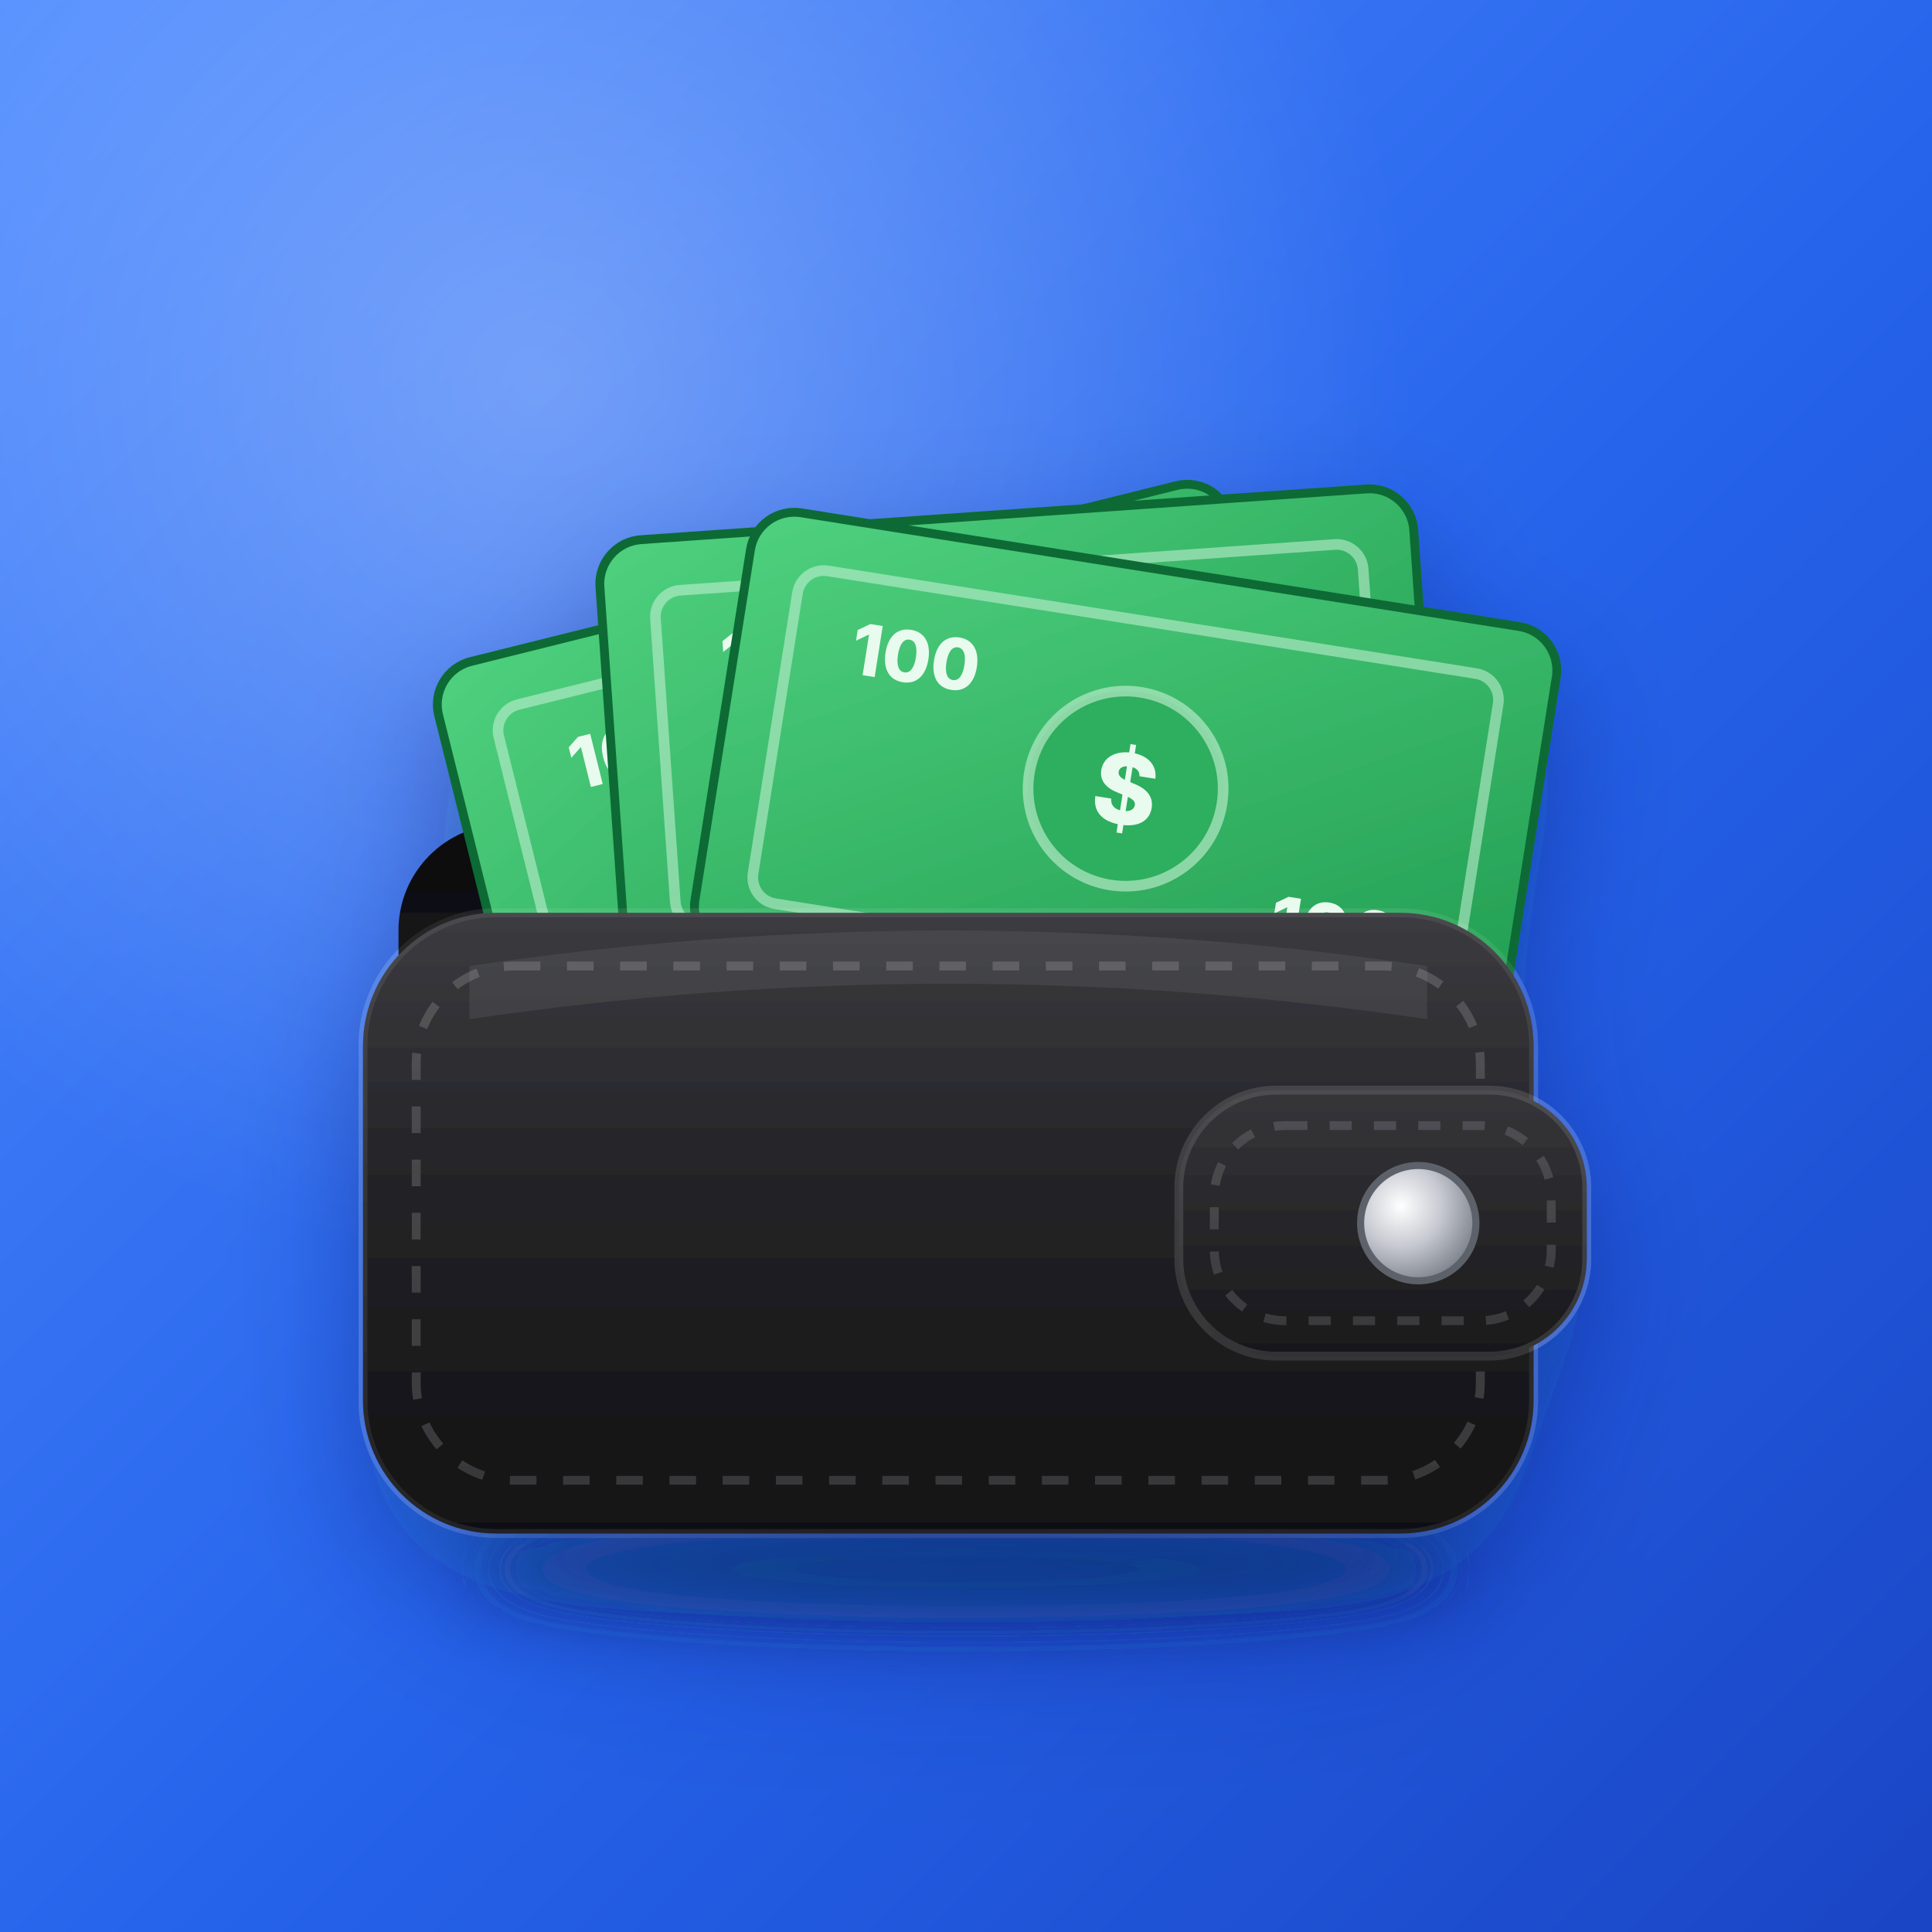
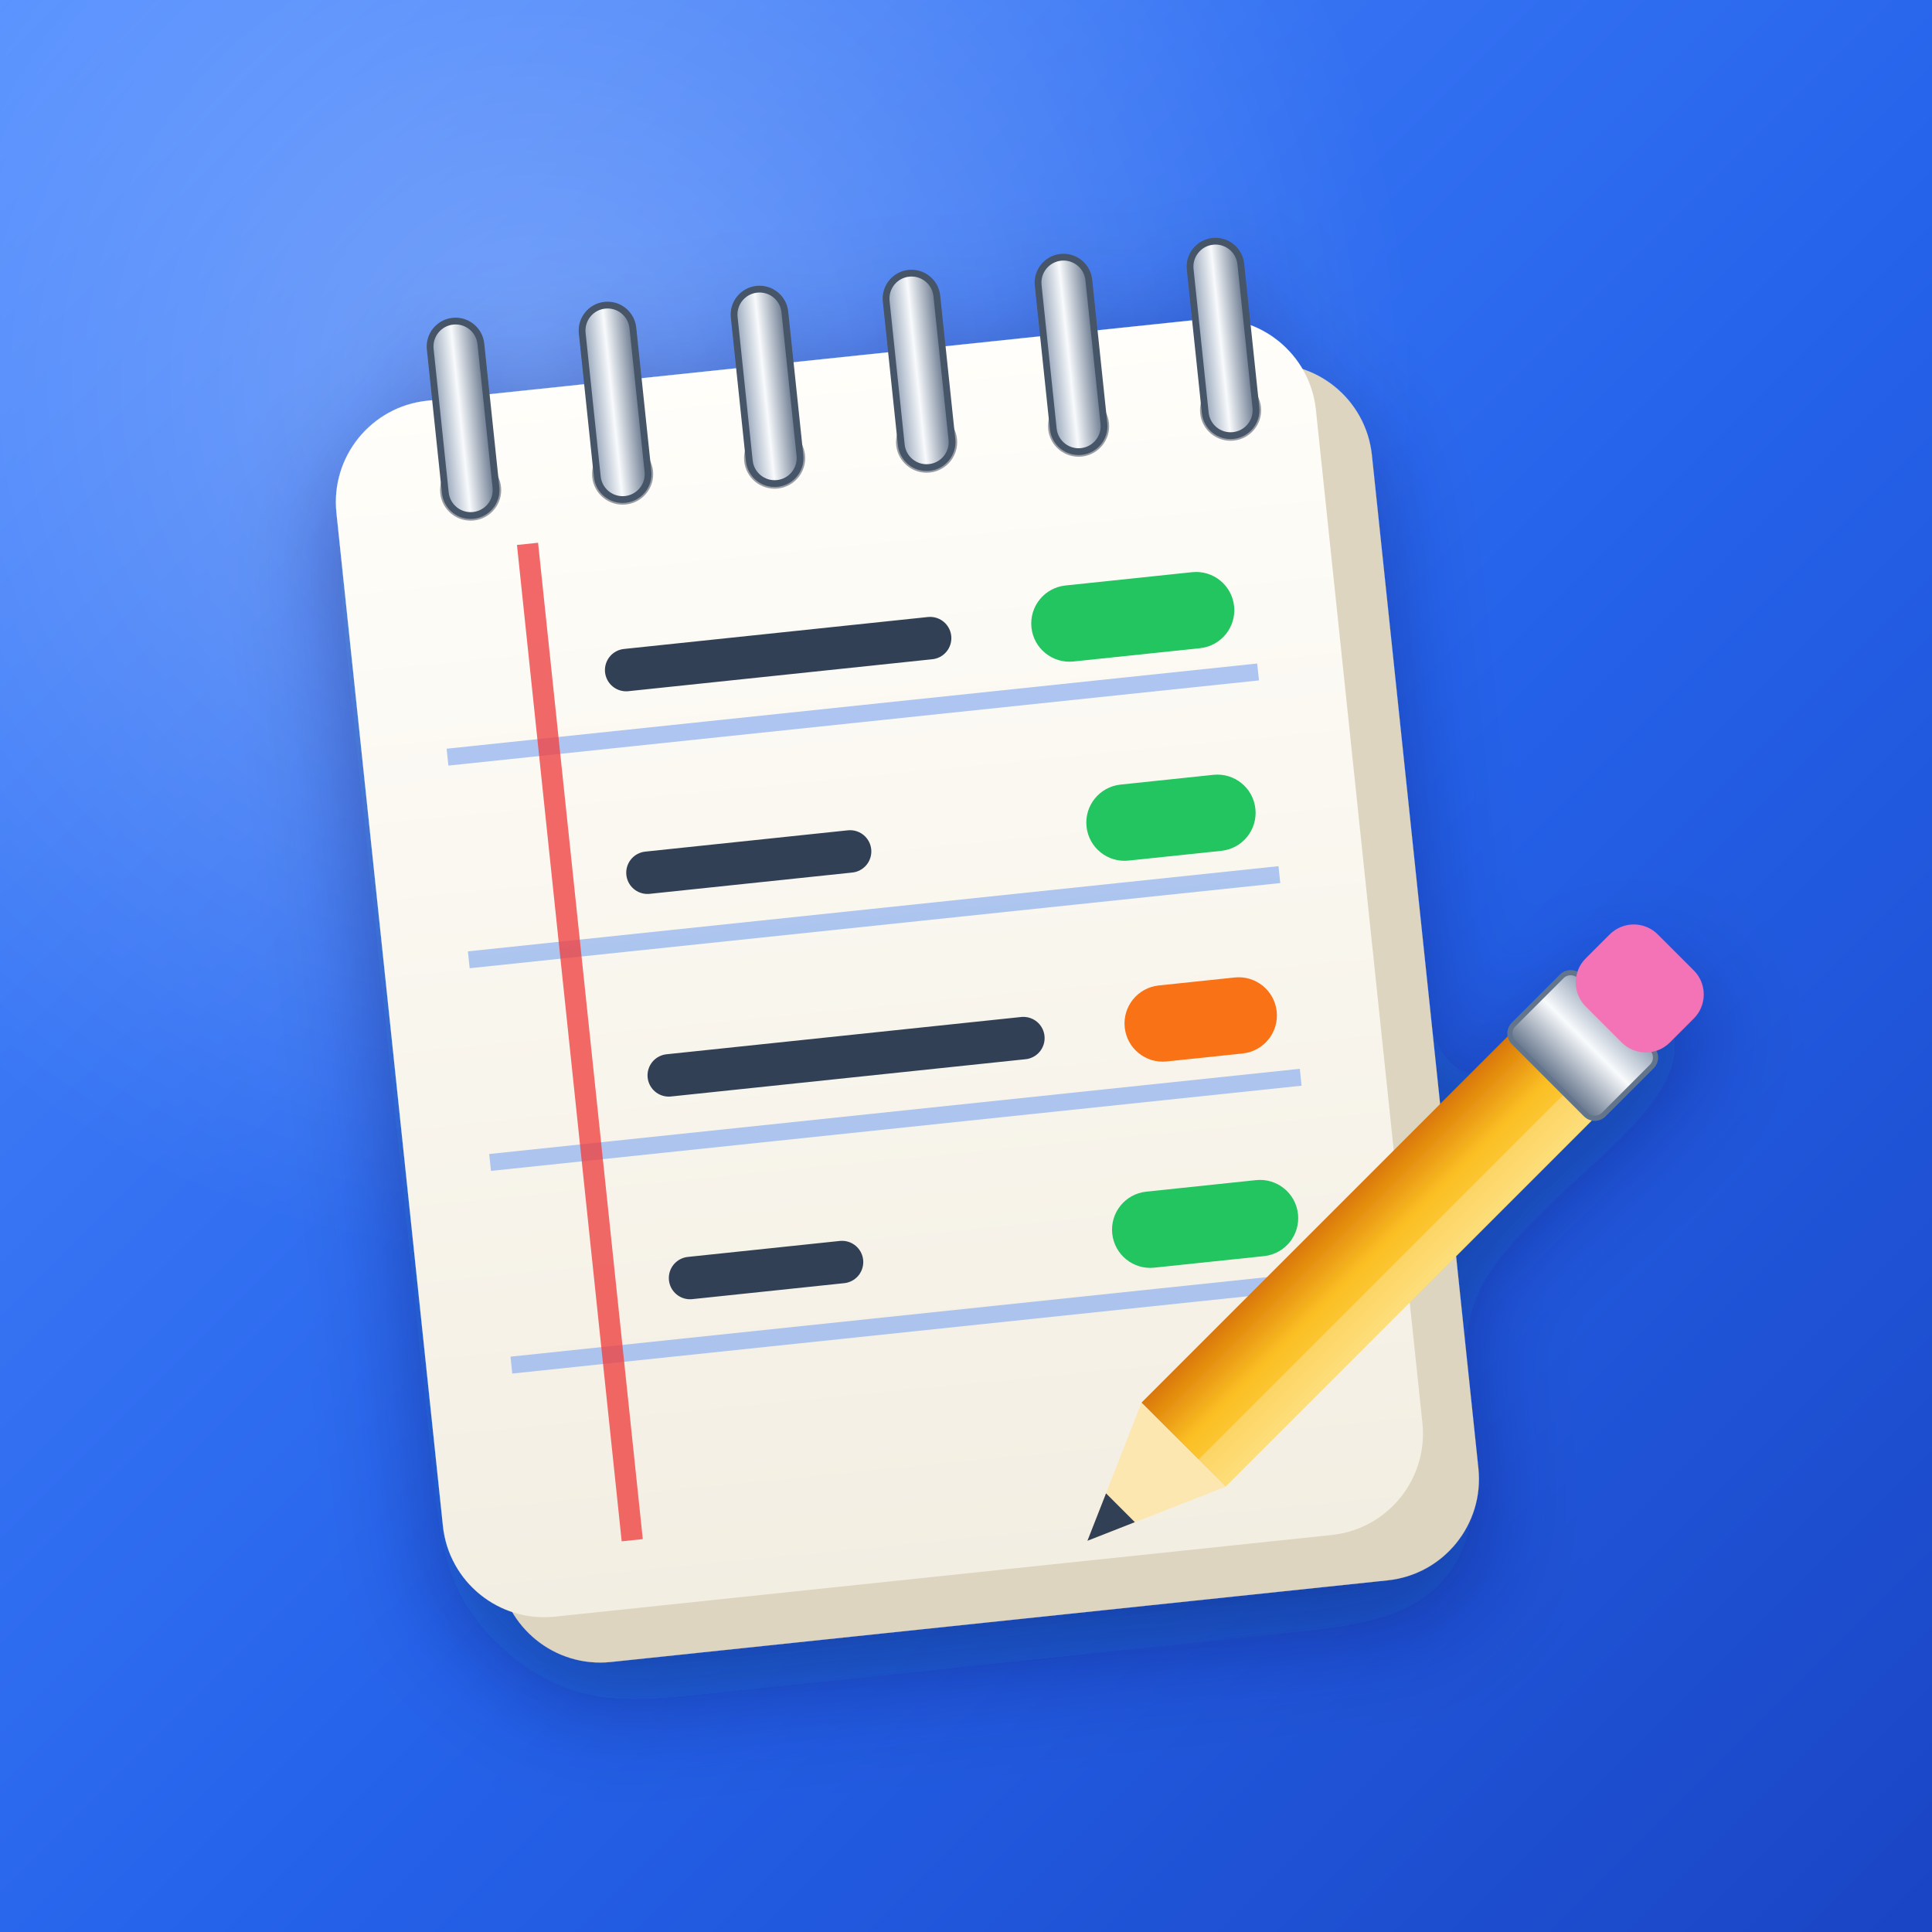
<svg xmlns="http://www.w3.org/2000/svg" viewBox="0 0 512 512" width="512" height="512">
  <defs>
    <linearGradient id="bg" x1="0" y1="0" x2="1" y2="1">
      <stop offset="0" stop-color="#4f8cff" />
      <stop offset=".55" stop-color="#2563eb" />
      <stop offset="1" stop-color="#1a45c4" />
    </linearGradient>
    <radialGradient id="glow" cx=".28" cy=".2" r=".75">
      <stop offset="0" stop-color="#fff" stop-opacity=".28" />
      <stop offset=".6" stop-color="#fff" stop-opacity="0" />
    </radialGradient>
-     <linearGradient id="note" x1="0" y1="0" x2="1" y2="1">
-       <stop offset="0" stop-color="#4fd17f" />
-       <stop offset="1" stop-color="#1f9a4f" />
+     <linearGradient id="paper" x1="0" y1="0" x2="0" y2="1">
+       <stop offset="0" stop-color="#fffefa" />
+       <stop offset="1" stop-color="#f3eee2" />
    </linearGradient>
-     <linearGradient id="body" x1="0" y1="0" x2="0" y2="1">
-       <stop offset="0" stop-color="#3b3b40" />
-       <stop offset=".45" stop-color="#232326" />
-       <stop offset="1" stop-color="#111113" />
+     <linearGradient id="metal" x1="0" y1="0" x2="1" y2="0">
+       <stop offset="0" stop-color="#94a3b8" />
+       <stop offset=".45" stop-color="#f8fafc" />
+       <stop offset="1" stop-color="#64748b" />
    </linearGradient>
-     <linearGradient id="lip" x1="0" y1="0" x2="0" y2="1">
-       <stop offset="0" stop-color="#0b0b0c" />
-       <stop offset="1" stop-color="#1c1c1f" />
+     <linearGradient id="wood" x1="0" y1="0" x2="0" y2="1">
+       <stop offset="0" stop-color="#fcd34d" />
+       <stop offset=".5" stop-color="#fbbf24" />
+       <stop offset="1" stop-color="#d97706" />
    </linearGradient>
-     <linearGradient id="strap" x1="0" y1="0" x2="0" y2="1">
-       <stop offset="0" stop-color="#36363a" />
-       <stop offset="1" stop-color="#18181a" />
-     </linearGradient>
-     <radialGradient id="snap" cx=".35" cy=".35" r=".7">
-       <stop offset="0" stop-color="#fff" />
-       <stop offset=".5" stop-color="#c7cad1" />
-       <stop offset="1" stop-color="#7d828c" />
-     </radialGradient>
-     <filter id="blur" x="-30%" y="-100%" width="160%" height="300%">
-       <feGaussianBlur stdDeviation="4" />
-     </filter>
-     <filter id="drop" x="-20%" y="-20%" width="140%" height="150%">
-       <feDropShadow dx="0" dy="6" stdDeviation="7" flood-color="#0b1b4d" flood-opacity=".35" />
+     <filter id="drop" x="-25%" y="-25%" width="150%" height="160%">
+       <feDropShadow dx="0" dy="5" stdDeviation="6" flood-color="#0b1b4d" flood-opacity=".38" />
    </filter>
  </defs>
-   <g>
-     <rect width="512" height="512" fill="url(#bg)" />
-     <rect width="512" height="512" fill="url(#glow)" />
-   </g>
-   <g transform="translate(68.0 100.9) scale(2.35)" filter="url(#drop)">
-     <ellipse cx="80" cy="134" rx="56" ry="6" fill="#0b1b4d" opacity=".45" filter="url(#blur)" />
-     <rect x="16" y="50" width="124" height="26" rx="12" fill="url(#lip)" />
-     <g transform="translate(70 46) rotate(-14)">
-       <rect x="-46" y="-25" width="92" height="50" rx="5" fill="url(#note)" stroke="#0f6b35" stroke-width="1" />
-       <rect x="-40" y="-19" width="80" height="38" rx="3" fill="none" stroke="#c9f2d6" stroke-opacity=".55" stroke-width="1.2" />
-       <circle cx="0" cy="0" r="11" fill="#2fae5f" stroke="#c9f2d6" stroke-opacity=".6" stroke-width="1.2" />
-       <text x="0" y="4" text-anchor="middle" font-size="11" font-weight="800" fill="#e9fbef" font-family="Inter, Segoe UI, Arial, sans-serif">$</text>
-       <text x="-33" y="-8" font-size="8" font-weight="800" fill="#e9fbef" font-family="Inter, Segoe UI, Arial, sans-serif">100</text>
-       <text x="33" y="15" text-anchor="end" font-size="8" font-weight="800" fill="#e9fbef" font-family="Inter, Segoe UI, Arial, sans-serif">100</text>
+   <rect width="512" height="512" fill="url(#bg)" />
+   <rect width="512" height="512" fill="url(#glow)" />
+   <g transform="translate(13.0 26.5) scale(2.25)">
+     <g filter="url(#drop)">
+       <g transform="rotate(-6 100 104)">
+         <rect x="46" y="36" width="116" height="144" rx="12" fill="#ddd5c0" />
+         <rect x="40" y="30" width="116" height="144" rx="12" fill="url(#paper)" />
+         <line x1="50" y1="72" x2="146" y2="72" stroke="#93b4ee" stroke-opacity=".75" stroke-width="2" />
+         <line x1="50" y1="96" x2="146" y2="96" stroke="#93b4ee" stroke-opacity=".75" stroke-width="2" />
+         <line x1="50" y1="120" x2="146" y2="120" stroke="#93b4ee" stroke-opacity=".75" stroke-width="2" />
+         <line x1="50" y1="144" x2="146" y2="144" stroke="#93b4ee" stroke-opacity=".75" stroke-width="2" />
+         <line x1="62" y1="48" x2="62" y2="166" stroke="#ef4444" stroke-opacity=".8" stroke-width="2.5" />
+         <line x1="72" y1="64" x2="108" y2="64" stroke="#334155" stroke-width="5" stroke-linecap="round" />
+         <rect x="120" y="59.5" width="24" height="9" rx="4.5" fill="#22c55e" />
+         <line x1="72" y1="88" x2="96" y2="88" stroke="#334155" stroke-width="5" stroke-linecap="round" />
+         <rect x="124" y="83.5" width="20" height="9" rx="4.5" fill="#22c55e" />
+         <line x1="72" y1="112" x2="114" y2="112" stroke="#334155" stroke-width="5" stroke-linecap="round" />
+         <rect x="126" y="107.5" width="18" height="9" rx="4.5" fill="#f97316" />
+         <line x1="72" y1="136" x2="90" y2="136" stroke="#334155" stroke-width="5" stroke-linecap="round" />
+         <rect x="122" y="131.5" width="22" height="9" rx="4.5" fill="#22c55e" />
+         <circle cx="56" cy="41" r="3.6" fill="#1e293b" opacity=".45" />
+         <rect x="53" y="21" width="6" height="23" rx="3" fill="url(#metal)" stroke="#475569" stroke-width=".8" />
+         <circle cx="74" cy="41" r="3.6" fill="#1e293b" opacity=".45" />
+         <rect x="71" y="21" width="6" height="23" rx="3" fill="url(#metal)" stroke="#475569" stroke-width=".8" />
+         <circle cx="92" cy="41" r="3.6" fill="#1e293b" opacity=".45" />
+         <rect x="89" y="21" width="6" height="23" rx="3" fill="url(#metal)" stroke="#475569" stroke-width=".8" />
+         <circle cx="110" cy="41" r="3.6" fill="#1e293b" opacity=".45" />
+         <rect x="107" y="21" width="6" height="23" rx="3" fill="url(#metal)" stroke="#475569" stroke-width=".8" />
+         <circle cx="128" cy="41" r="3.6" fill="#1e293b" opacity=".45" />
+         <rect x="125" y="21" width="6" height="23" rx="3" fill="url(#metal)" stroke="#475569" stroke-width=".8" />
+         <circle cx="146" cy="41" r="3.6" fill="#1e293b" opacity=".45" />
+         <rect x="143" y="21" width="6" height="23" rx="3" fill="url(#metal)" stroke="#475569" stroke-width=".8" />
+       </g>
+       <g transform="translate(152 140) rotate(135)">
+         <rect x="-36" y="-7" width="62" height="14" fill="url(#wood)" />
+         <rect x="-36" y="-7" width="62" height="4.5" fill="#fff" opacity=".25" />
+         <rect x="-46" y="-7.5" width="11" height="15" rx="1.5" fill="url(#metal)" stroke="#64748b" stroke-width=".6" />
+         <rect x="-56" y="-7" width="12" height="14" rx="4" fill="#f472b6" />
+         <path d="M26 -7 L42 0 L26 7 Z" fill="#fde7b0" />
+         <path d="M36.5 -2.4 L42 0 L36.5 2.4 Z" fill="#334155" />
+       </g>
    </g>
-     <g transform="translate(86 40) rotate(-4)">
-       <rect x="-46" y="-25" width="92" height="50" rx="5" fill="url(#note)" stroke="#0f6b35" stroke-width="1" />
-       <rect x="-40" y="-19" width="80" height="38" rx="3" fill="none" stroke="#c9f2d6" stroke-opacity=".55" stroke-width="1.2" />
-       <circle cx="0" cy="0" r="11" fill="#2fae5f" stroke="#c9f2d6" stroke-opacity=".6" stroke-width="1.2" />
-       <text x="0" y="4" text-anchor="middle" font-size="11" font-weight="800" fill="#e9fbef" font-family="Inter, Segoe UI, Arial, sans-serif">$</text>
-       <text x="-33" y="-8" font-size="8" font-weight="800" fill="#e9fbef" font-family="Inter, Segoe UI, Arial, sans-serif">100</text>
-       <text x="33" y="15" text-anchor="end" font-size="8" font-weight="800" fill="#e9fbef" font-family="Inter, Segoe UI, Arial, sans-serif">100</text>
-     </g>
-     <g transform="translate(98 46) rotate(9)">
-       <rect x="-46" y="-25" width="92" height="50" rx="5" fill="url(#note)" stroke="#0f6b35" stroke-width="1" />
-       <rect x="-40" y="-19" width="80" height="38" rx="3" fill="none" stroke="#c9f2d6" stroke-opacity=".55" stroke-width="1.2" />
-       <circle cx="0" cy="0" r="11" fill="#2fae5f" stroke="#c9f2d6" stroke-opacity=".6" stroke-width="1.2" />
-       <text x="0" y="4" text-anchor="middle" font-size="11" font-weight="800" fill="#e9fbef" font-family="Inter, Segoe UI, Arial, sans-serif">$</text>
-       <text x="-33" y="-8" font-size="8" font-weight="800" fill="#e9fbef" font-family="Inter, Segoe UI, Arial, sans-serif">100</text>
-       <text x="33" y="15" text-anchor="end" font-size="8" font-weight="800" fill="#e9fbef" font-family="Inter, Segoe UI, Arial, sans-serif">100</text>
-     </g>
-     <rect x="12" y="60" width="132" height="70" rx="15" fill="url(#body)" />
-     <rect x="12" y="60" width="132" height="70" rx="15" fill="none" stroke="#fff" stroke-opacity=".08" />
-     <rect x="18" y="66" width="120" height="58" rx="11" fill="none" stroke="#fff" stroke-opacity=".16" stroke-dasharray="3 3" />
-     <path d="M24 66 Q78 58 132 66 L132 72 Q78 64 24 72 Z" fill="#fff" opacity=".07" />
-     <rect x="104" y="80" width="46" height="30" rx="11" fill="url(#strap)" />
-     <rect x="104" y="80" width="46" height="30" rx="11" fill="none" stroke="#fff" stroke-opacity=".12" />
-     <rect x="108" y="84" width="38" height="22" rx="8" fill="none" stroke="#fff" stroke-opacity=".14" stroke-dasharray="2.5 2.5" />
-     <circle cx="131" cy="95" r="6.5" fill="url(#snap)" stroke="#5d626b" stroke-width=".8" />
  </g>
</svg>
